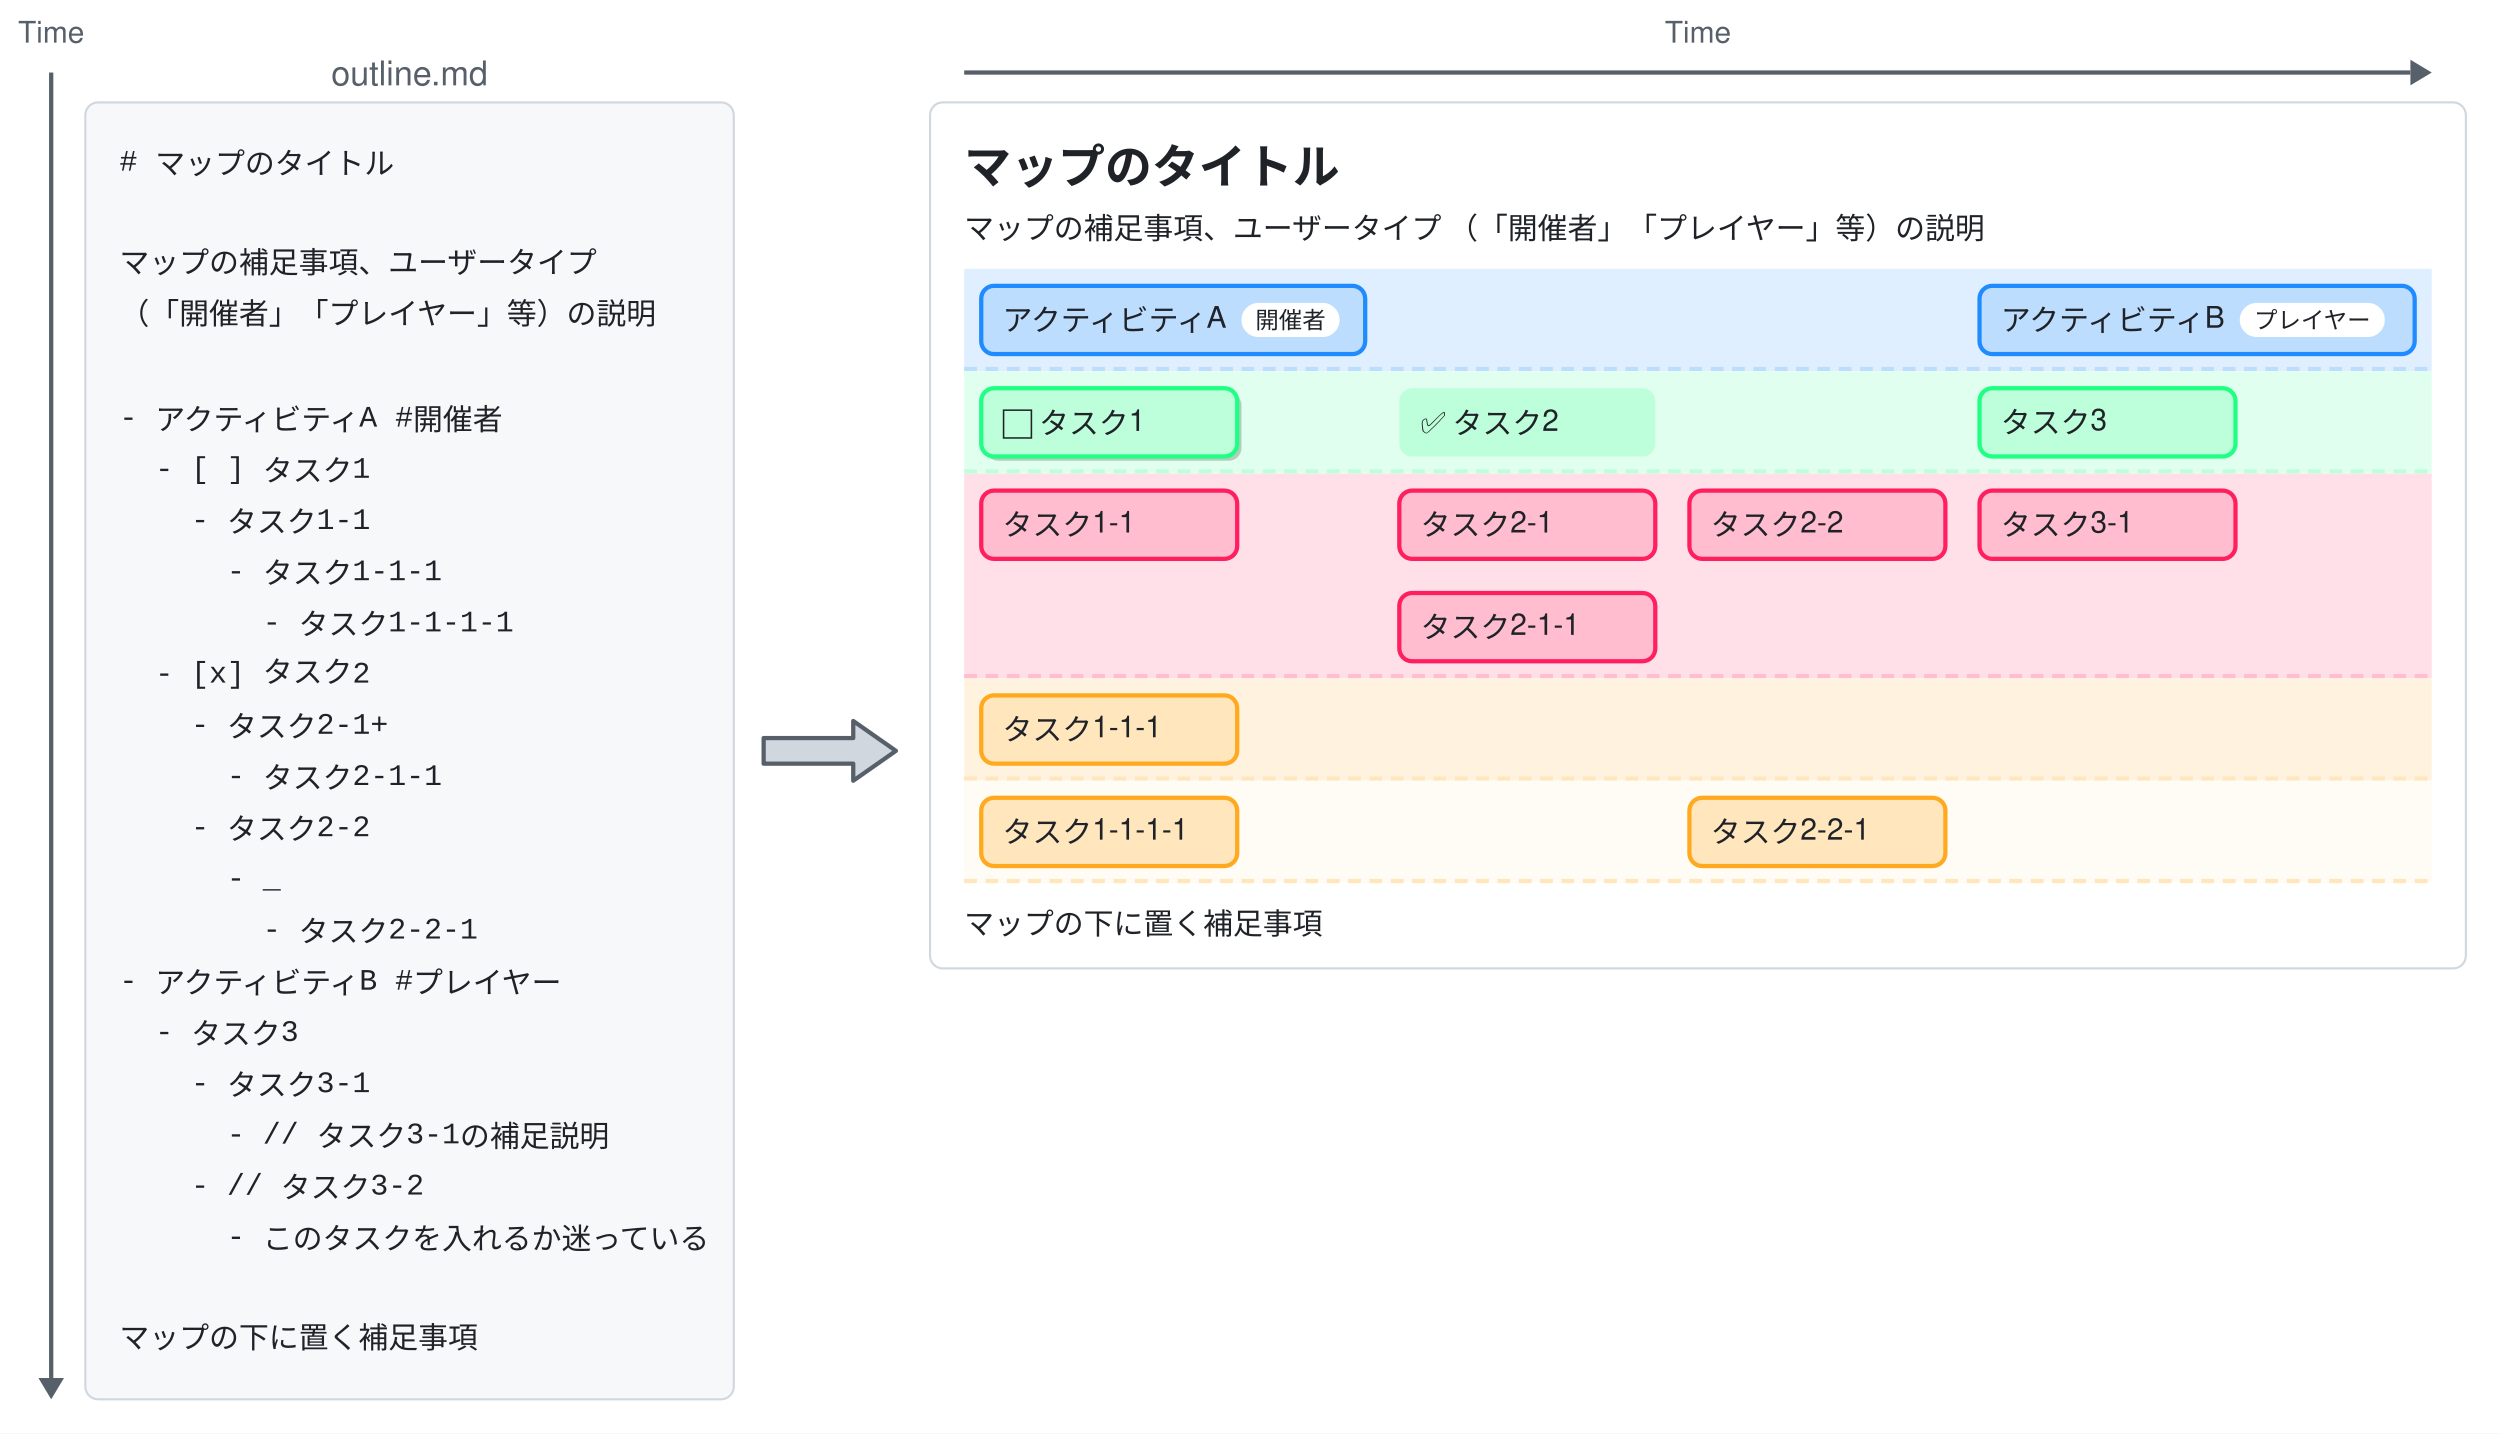
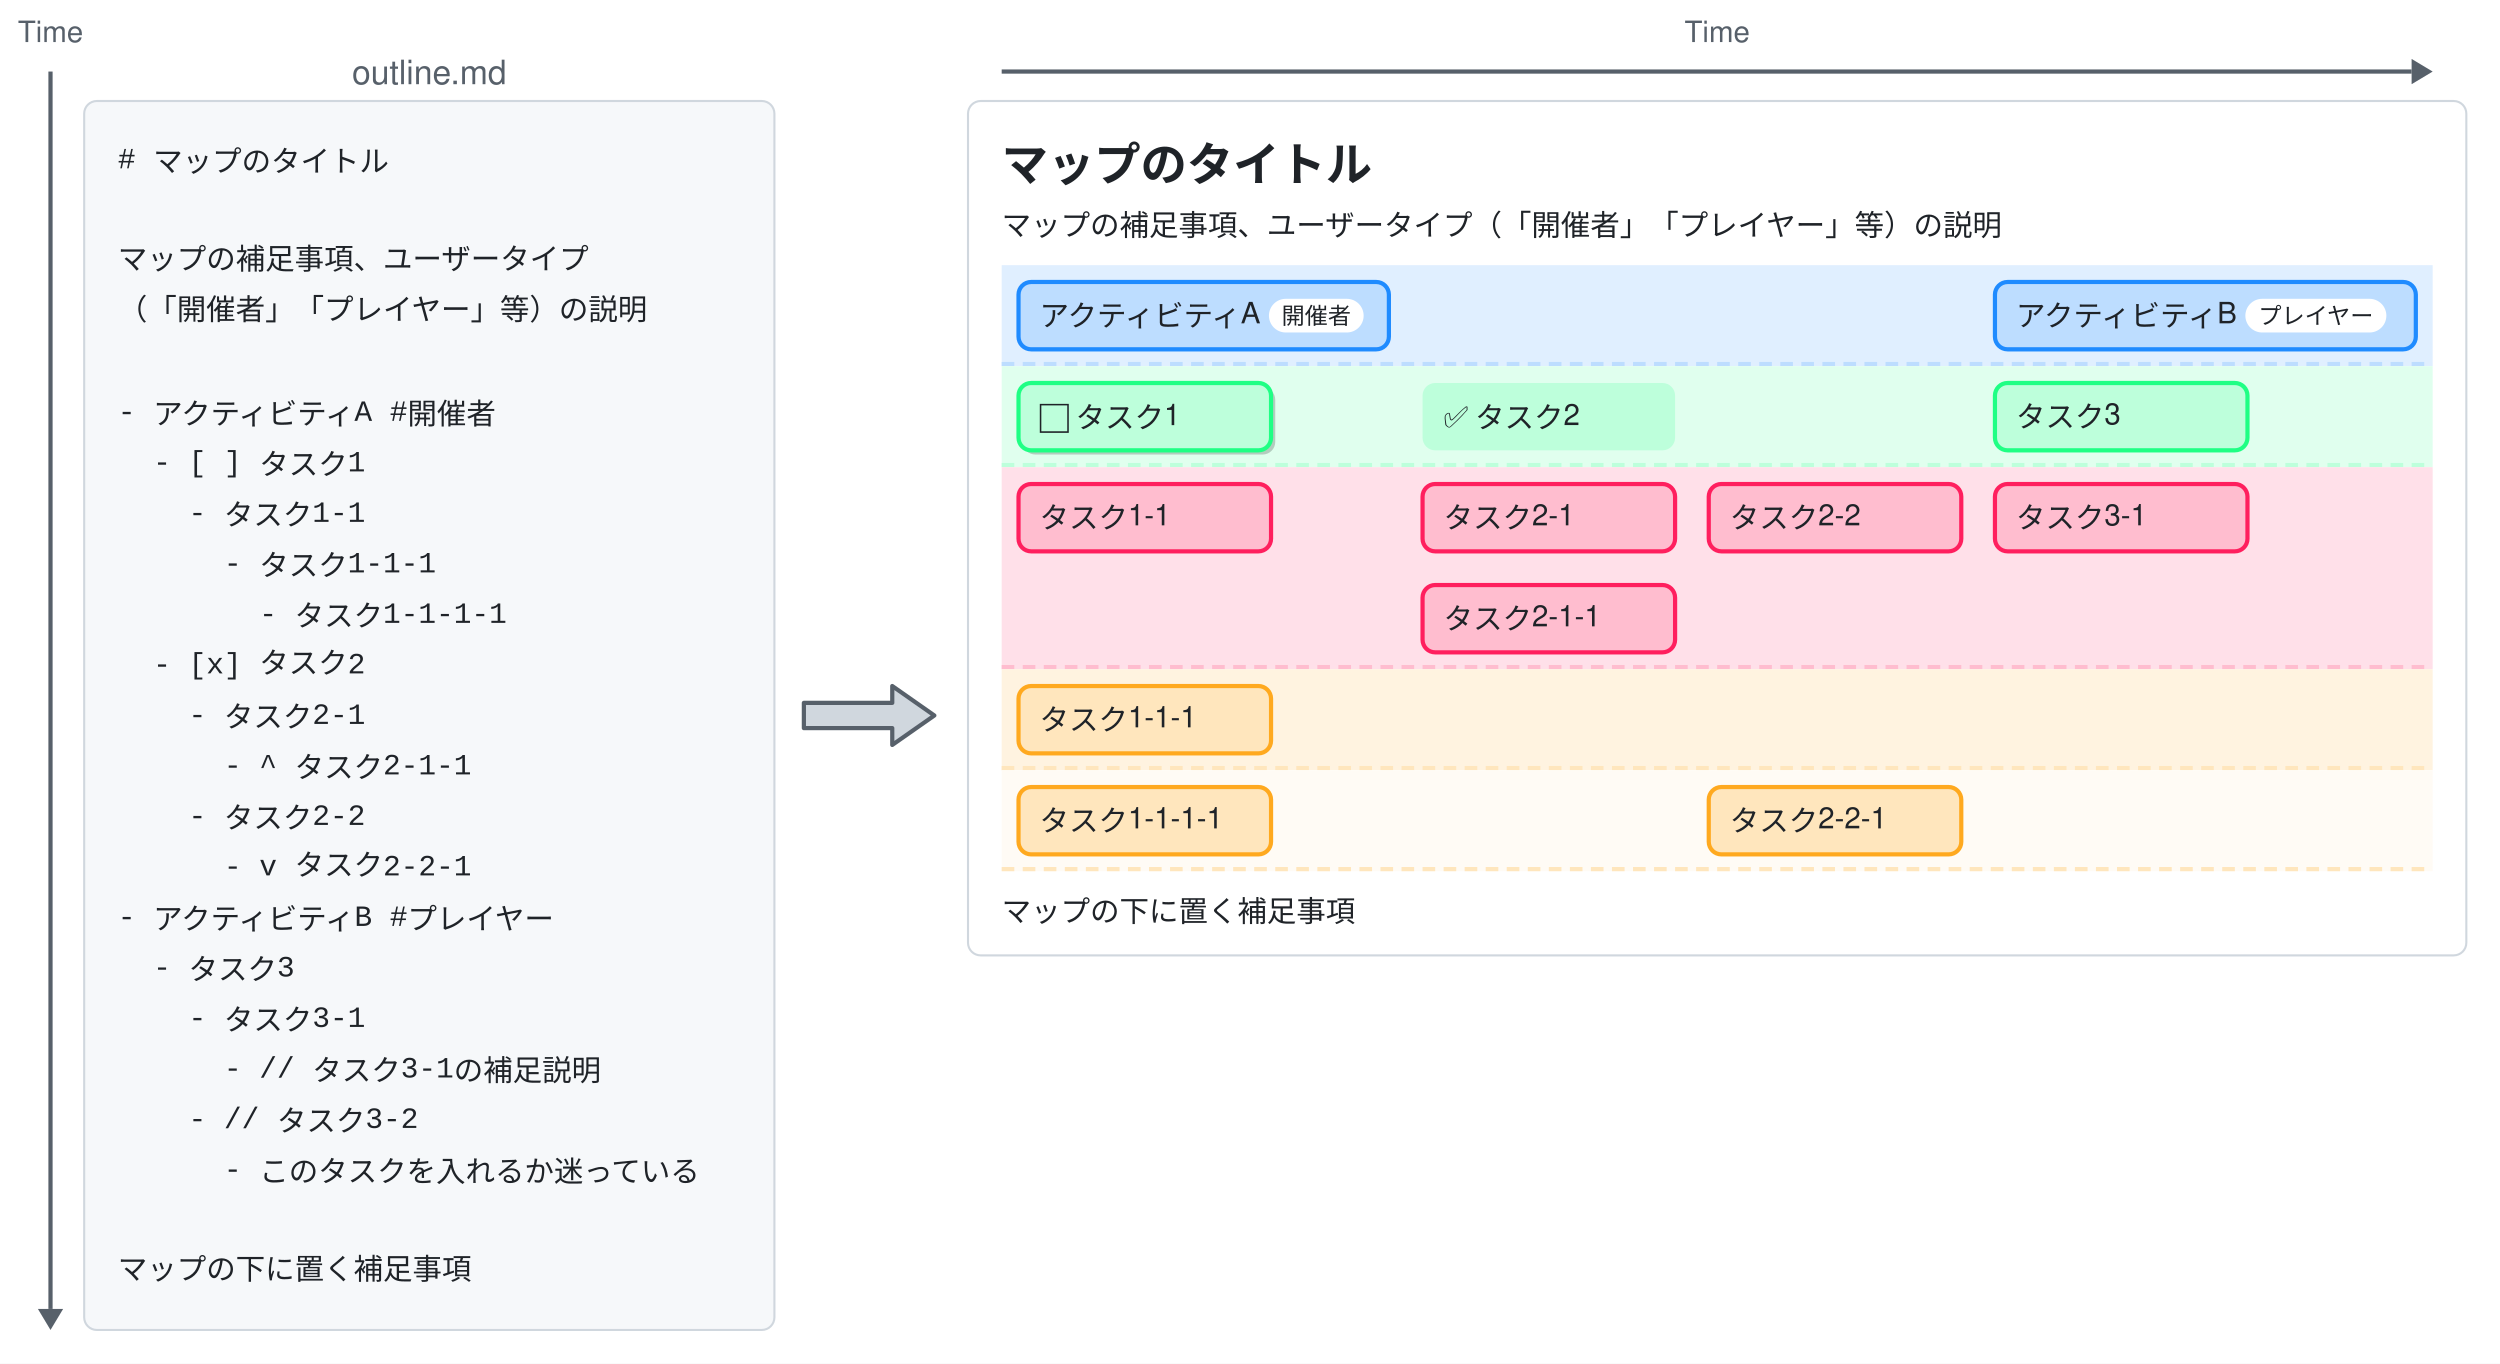
- <svg xmlns="http://www.w3.org/2000/svg" width="1172" height="672" viewBox="0 0 1172 672" font-family="'Segoe UI', Helvetica, Arial, sans-serif" font-size="14">
-   <rect width="1172" height="672" fill="white" />
+ <svg xmlns="http://www.w3.org/2000/svg" width="1188" height="648" viewBox="0 0 1188 648" font-family="'Segoe UI', Helvetica, Arial, sans-serif" font-size="14">
+   <rect width="1188" height="648" fill="white" />
  <text x="24" y="20" text-anchor="middle" font-size="14" fill="#57606a">Time</text>
-   <line x1="24" y1="34" x2="24" y2="646" stroke="#57606a" stroke-width="2" />
-   <polygon points="18,646 24,656 30,646" fill="#57606a" />
-   <text x="192" y="40" text-anchor="middle" font-size="16" fill="#57606a">outline.md</text>
-   <rect x="40" y="48" width="304" height="608" rx="6" fill="#f6f8fa" stroke="#d0d7de" />
+   <line x1="24" y1="34" x2="24" y2="622" stroke="#57606a" stroke-width="2" />
+   <polygon points="18,622 24,632 30,622" fill="#57606a" />
+   <text x="204" y="40" text-anchor="middle" font-size="16" fill="#57606a">outline.md</text>
+   <rect x="40" y="48" width="328" height="584" rx="6" fill="#f6f8fa" stroke="#d0d7de" />
  <text x="56" y="80" font-family="Consolas, 'Courier New', monospace" fill="#1f2328" xml:space="preserve"># マップのタイトル</text>
  <text x="56" y="104" font-family="Consolas, 'Courier New', monospace" fill="#1f2328" xml:space="preserve" />
  <text x="56" y="128" font-family="Consolas, 'Courier New', monospace" fill="#1f2328" xml:space="preserve">マップの補足事項、ユーザータイプ</text>
  <text x="56" y="152" font-family="Consolas, 'Courier New', monospace" fill="#1f2328" xml:space="preserve">（「開催者」「プレイヤー」等）の説明</text>
  <text x="56" y="176" font-family="Consolas, 'Courier New', monospace" fill="#1f2328" xml:space="preserve" />
  <text x="56" y="200" font-family="Consolas, 'Courier New', monospace" fill="#1f2328" xml:space="preserve">- アクティビティA #開催者</text>
  <text x="56" y="224" font-family="Consolas, 'Courier New', monospace" fill="#1f2328" xml:space="preserve">  - [ ] タスク1</text>
  <text x="56" y="248" font-family="Consolas, 'Courier New', monospace" fill="#1f2328" xml:space="preserve">    - タスク1-1</text>
  <text x="56" y="272" font-family="Consolas, 'Courier New', monospace" fill="#1f2328" xml:space="preserve">      - タスク1-1-1</text>
  <text x="56" y="296" font-family="Consolas, 'Courier New', monospace" fill="#1f2328" xml:space="preserve">        - タスク1-1-1-1</text>
  <text x="56" y="320" font-family="Consolas, 'Courier New', monospace" fill="#1f2328" xml:space="preserve">  - [x] タスク2</text>
-   <text x="56" y="344" font-family="Consolas, 'Courier New', monospace" fill="#1f2328" xml:space="preserve">    - タスク2-1+</text>
-   <text x="56" y="368" font-family="Consolas, 'Courier New', monospace" fill="#1f2328" xml:space="preserve">      - タスク2-1-1</text>
+   <text x="56" y="344" font-family="Consolas, 'Courier New', monospace" fill="#1f2328" xml:space="preserve">    - タスク2-1</text>
+   <text x="56" y="368" font-family="Consolas, 'Courier New', monospace" fill="#1f2328" xml:space="preserve">      - ^ タスク2-1-1</text>
  <text x="56" y="392" font-family="Consolas, 'Courier New', monospace" fill="#1f2328" xml:space="preserve">    - タスク2-2</text>
-   <text x="56" y="416" font-family="Consolas, 'Courier New', monospace" fill="#1f2328" xml:space="preserve">      - _</text>
-   <text x="56" y="440" font-family="Consolas, 'Courier New', monospace" fill="#1f2328" xml:space="preserve">        - タスク2-2-1</text>
-   <text x="56" y="464" font-family="Consolas, 'Courier New', monospace" fill="#1f2328" xml:space="preserve">- アクティビティB #プレイヤー</text>
-   <text x="56" y="488" font-family="Consolas, 'Courier New', monospace" fill="#1f2328" xml:space="preserve">  - タスク3</text>
-   <text x="56" y="512" font-family="Consolas, 'Courier New', monospace" fill="#1f2328" xml:space="preserve">    - タスク3-1</text>
-   <text x="56" y="536" font-family="Consolas, 'Courier New', monospace" fill="#1f2328" xml:space="preserve">      - // タスク3-1の補足説明</text>
-   <text x="56" y="560" font-family="Consolas, 'Courier New', monospace" fill="#1f2328" xml:space="preserve">    - // タスク3-2</text>
-   <text x="56" y="584" font-family="Consolas, 'Courier New', monospace" fill="#1f2328" xml:space="preserve">      - このタスクを入れるか迷っている</text>
-   <text x="56" y="608" font-family="Consolas, 'Courier New', monospace" fill="#1f2328" xml:space="preserve" />
-   <text x="56" y="632" font-family="Consolas, 'Courier New', monospace" fill="#1f2328" xml:space="preserve">マップの下に置く補足事項</text>
-   <polygon points="358,346 400,346 400,338 420,352 400,366 400,358 358,358" fill="#d0d7de" stroke="#57606a" stroke-width="2" stroke-linejoin="round" />
-   <text x="796" y="20" text-anchor="middle" font-size="14" fill="#57606a">Time</text>
-   <line x1="452" y1="34" x2="1130" y2="34" stroke="#57606a" stroke-width="2" />
-   <polygon points="1130,28 1140,34 1130,40" fill="#57606a" />
-   <rect x="436" y="48" width="720" height="406" rx="6" fill="white" stroke="#d0d7de" />
-   <text x="452" y="86" font-size="22" font-weight="bold" fill="#1f2328">マップのタイトル</text>
-   <text x="452" y="112" fill="#1f2328">マップの補足事項、ユーザータイプ （「開催者」「プレイヤー」等）の説明</text>
-   <rect x="452" y="126" width="688" height="48" fill="hsl(211, 100%, 94%)" />
-   <line x1="452" y1="173" x2="1140" y2="173" stroke="hsl(211, 100%, 87%)" stroke-width="2" stroke-dasharray="6 4" />
-   <rect x="452" y="174" width="688" height="48" fill="hsl(147, 100%, 94%)" />
-   <line x1="452" y1="221" x2="1140" y2="221" stroke="hsl(147, 100%, 87%)" stroke-width="2" stroke-dasharray="6 4" />
-   <rect x="452" y="222" width="688" height="96" fill="hsl(343, 100%, 94%)" />
-   <line x1="452" y1="317" x2="1140" y2="317" stroke="hsl(343, 100%, 87%)" stroke-width="2" stroke-dasharray="6 4" />
-   <rect x="452" y="318" width="688" height="48" fill="hsl(37, 100%, 94%)" />
-   <line x1="452" y1="365" x2="1140" y2="365" stroke="hsl(37, 100%, 87%)" stroke-width="2" stroke-dasharray="6 4" />
-   <rect x="452" y="366" width="688" height="48" fill="hsl(37, 100%, 98%)" />
-   <line x1="452" y1="413" x2="1140" y2="413" stroke="hsl(37, 100%, 87%)" stroke-width="2" stroke-dasharray="6 4" />
-   <rect x="460" y="134" width="180" height="32" rx="6" fill="hsl(211, 100%, 87%)" stroke="hsl(211, 100%, 56%)" stroke-width="2" />
-   <text x="470" y="155" fill="#1f2328">アクティビティA</text>
-   <rect x="582" y="142" width="46" height="16" rx="8" fill="white" />
-   <text x="605" y="154" text-anchor="middle" font-size="11" fill="#1f2328">開催者</text>
-   <rect x="462" y="184" width="120" height="32" rx="6" fill="rgba(0, 0, 0, 0.2)" />
-   <rect x="460" y="182" width="120" height="32" rx="6" fill="hsl(147, 100%, 87%)" stroke="hsl(147, 100%, 56%)" stroke-width="2" />
-   <text x="470" y="203" fill="#1f2328">⬜ タスク1</text>
-   <rect x="460" y="230" width="120" height="32" rx="6" fill="hsl(343, 100%, 87%)" stroke="hsl(343, 100%, 56%)" stroke-width="2" />
-   <text x="470" y="251" fill="#1f2328">タスク1-1</text>
-   <rect x="460" y="326" width="120" height="32" rx="6" fill="hsl(37, 100%, 87%)" stroke="hsl(37, 100%, 56%)" stroke-width="2" />
-   <text x="470" y="347" fill="#1f2328">タスク1-1-1</text>
-   <rect x="460" y="374" width="120" height="32" rx="6" fill="hsl(37, 100%, 87%)" stroke="hsl(37, 100%, 56%)" stroke-width="2" />
-   <text x="470" y="395" fill="#1f2328">タスク1-1-1-1</text>
-   <rect x="656" y="182" width="120" height="32" rx="6" fill="hsl(147, 100%, 87%)" />
-   <text x="666" y="203" fill="#1f2328">✅ タスク2</text>
-   <rect x="656" y="230" width="120" height="32" rx="6" fill="hsl(343, 100%, 87%)" stroke="hsl(343, 100%, 56%)" stroke-width="2" />
-   <text x="666" y="251" fill="#1f2328">タスク2-1</text>
-   <rect x="656" y="278" width="120" height="32" rx="6" fill="hsl(343, 100%, 87%)" stroke="hsl(343, 100%, 56%)" stroke-width="2" />
-   <text x="666" y="299" fill="#1f2328">タスク2-1-1</text>
-   <rect x="792" y="230" width="120" height="32" rx="6" fill="hsl(343, 100%, 87%)" stroke="hsl(343, 100%, 56%)" stroke-width="2" />
-   <text x="802" y="251" fill="#1f2328">タスク2-2</text>
-   <rect x="792" y="374" width="120" height="32" rx="6" fill="hsl(37, 100%, 87%)" stroke="hsl(37, 100%, 56%)" stroke-width="2" />
-   <text x="802" y="395" fill="#1f2328">タスク2-2-1</text>
-   <rect x="928" y="134" width="204" height="32" rx="6" fill="hsl(211, 100%, 87%)" stroke="hsl(211, 100%, 56%)" stroke-width="2" />
-   <text x="938" y="155" fill="#1f2328">アクティビティB</text>
-   <rect x="1050" y="142" width="68" height="16" rx="8" fill="white" />
-   <text x="1084" y="154" text-anchor="middle" font-size="11" fill="#1f2328">プレイヤー</text>
-   <rect x="928" y="182" width="120" height="32" rx="6" fill="hsl(147, 100%, 87%)" stroke="hsl(147, 100%, 56%)" stroke-width="2" />
-   <text x="938" y="203" fill="#1f2328">タスク3</text>
-   <rect x="928" y="230" width="120" height="32" rx="6" fill="hsl(343, 100%, 87%)" stroke="hsl(343, 100%, 56%)" stroke-width="2" />
-   <text x="938" y="251" fill="#1f2328">タスク3-1</text>
-   <text x="452" y="438" fill="#1f2328">マップの下に置く補足事項</text>
+   <text x="56" y="416" font-family="Consolas, 'Courier New', monospace" fill="#1f2328" xml:space="preserve">      - v タスク2-2-1</text>
+   <text x="56" y="440" font-family="Consolas, 'Courier New', monospace" fill="#1f2328" xml:space="preserve">- アクティビティB #プレイヤー</text>
+   <text x="56" y="464" font-family="Consolas, 'Courier New', monospace" fill="#1f2328" xml:space="preserve">  - タスク3</text>
+   <text x="56" y="488" font-family="Consolas, 'Courier New', monospace" fill="#1f2328" xml:space="preserve">    - タスク3-1</text>
+   <text x="56" y="512" font-family="Consolas, 'Courier New', monospace" fill="#1f2328" xml:space="preserve">      - // タスク3-1の補足説明</text>
+   <text x="56" y="536" font-family="Consolas, 'Courier New', monospace" fill="#1f2328" xml:space="preserve">    - // タスク3-2</text>
+   <text x="56" y="560" font-family="Consolas, 'Courier New', monospace" fill="#1f2328" xml:space="preserve">      - このタスクを入れるか迷っている</text>
+   <text x="56" y="584" font-family="Consolas, 'Courier New', monospace" fill="#1f2328" xml:space="preserve" />
+   <text x="56" y="608" font-family="Consolas, 'Courier New', monospace" fill="#1f2328" xml:space="preserve">マップの下に置く補足事項</text>
+   <polygon points="382,334 424,334 424,326 444,340 424,354 424,346 382,346" fill="#d0d7de" stroke="#57606a" stroke-width="2" stroke-linejoin="round" />
+   <text x="816" y="20" text-anchor="middle" font-size="14" fill="#57606a">Time</text>
+   <line x1="476" y1="34" x2="1146" y2="34" stroke="#57606a" stroke-width="2" />
+   <polygon points="1146,28 1156,34 1146,40" fill="#57606a" />
+   <rect x="460" y="48" width="712" height="406" rx="6" fill="white" stroke="#d0d7de" />
+   <text x="476" y="86" font-size="22" font-weight="bold" fill="#1f2328">マップのタイトル</text>
+   <text x="476" y="112" fill="#1f2328">マップの補足事項、ユーザータイプ
+ （「開催者」「プレイヤー」等）の説明</text>
+   <rect x="476" y="126" width="680" height="48" fill="hsl(211, 100%, 94%)" />
+   <line x1="476" y1="173" x2="1156" y2="173" stroke="hsl(211, 100%, 87%)" stroke-width="2" stroke-dasharray="6 4" />
+   <rect x="476" y="174" width="680" height="48" fill="hsl(147, 100%, 94%)" />
+   <line x1="476" y1="221" x2="1156" y2="221" stroke="hsl(147, 100%, 87%)" stroke-width="2" stroke-dasharray="6 4" />
+   <rect x="476" y="222" width="680" height="96" fill="hsl(343, 100%, 94%)" />
+   <line x1="476" y1="317" x2="1156" y2="317" stroke="hsl(343, 100%, 87%)" stroke-width="2" stroke-dasharray="6 4" />
+   <rect x="476" y="318" width="680" height="48" fill="hsl(37, 100%, 94%)" />
+   <line x1="476" y1="365" x2="1156" y2="365" stroke="hsl(37, 100%, 87%)" stroke-width="2" stroke-dasharray="6 4" />
+   <rect x="476" y="366" width="680" height="48" fill="hsl(37, 100%, 98%)" />
+   <line x1="476" y1="413" x2="1156" y2="413" stroke="hsl(37, 100%, 87%)" stroke-width="2" stroke-dasharray="6 4" />
+   <rect x="484" y="134" width="176" height="32" rx="6" fill="hsl(211, 100%, 87%)" stroke="hsl(211, 100%, 56%)" stroke-width="2" />
+   <text x="494" y="155" fill="#1f2328">アクティビティA</text>
+   <rect x="603" y="142" width="45" height="16" rx="8" fill="white" />
+   <text x="625.5" y="154" text-anchor="middle" font-size="11" fill="#1f2328">開催者</text>
+   <rect x="486" y="184" width="120" height="32" rx="6" fill="rgba(0, 0, 0, 0.2)" />
+   <rect x="484" y="182" width="120" height="32" rx="6" fill="hsl(147, 100%, 87%)" stroke="hsl(147, 100%, 56%)" stroke-width="2" />
+   <text x="494" y="203" fill="#1f2328">⬜ タスク1</text>
+   <rect x="484" y="230" width="120" height="32" rx="6" fill="hsl(343, 100%, 87%)" stroke="hsl(343, 100%, 56%)" stroke-width="2" />
+   <text x="494" y="251" fill="#1f2328">タスク1-1</text>
+   <rect x="484" y="326" width="120" height="32" rx="6" fill="hsl(37, 100%, 87%)" stroke="hsl(37, 100%, 56%)" stroke-width="2" />
+   <text x="494" y="347" fill="#1f2328">タスク1-1-1</text>
+   <rect x="484" y="374" width="120" height="32" rx="6" fill="hsl(37, 100%, 87%)" stroke="hsl(37, 100%, 56%)" stroke-width="2" />
+   <text x="494" y="395" fill="#1f2328">タスク1-1-1-1</text>
+   <rect x="676" y="182" width="120" height="32" rx="6" fill="hsl(147, 100%, 87%)" />
+   <text x="686" y="203" fill="#1f2328">✅ タスク2</text>
+   <rect x="676" y="230" width="120" height="32" rx="6" fill="hsl(343, 100%, 87%)" stroke="hsl(343, 100%, 56%)" stroke-width="2" />
+   <text x="686" y="251" fill="#1f2328">タスク2-1</text>
+   <rect x="676" y="278" width="120" height="32" rx="6" fill="hsl(343, 100%, 87%)" stroke="hsl(343, 100%, 56%)" stroke-width="2" />
+   <text x="686" y="299" fill="#1f2328">タスク2-1-1</text>
+   <rect x="812" y="230" width="120" height="32" rx="6" fill="hsl(343, 100%, 87%)" stroke="hsl(343, 100%, 56%)" stroke-width="2" />
+   <text x="822" y="251" fill="#1f2328">タスク2-2</text>
+   <rect x="812" y="374" width="120" height="32" rx="6" fill="hsl(37, 100%, 87%)" stroke="hsl(37, 100%, 56%)" stroke-width="2" />
+   <text x="822" y="395" fill="#1f2328">タスク2-2-1</text>
+   <rect x="948" y="134" width="200" height="32" rx="6" fill="hsl(211, 100%, 87%)" stroke="hsl(211, 100%, 56%)" stroke-width="2" />
+   <text x="958" y="155" fill="#1f2328">アクティビティB</text>
+   <rect x="1067" y="142" width="67" height="16" rx="8" fill="white" />
+   <text x="1100.5" y="154" text-anchor="middle" font-size="11" fill="#1f2328">プレイヤー</text>
+   <rect x="948" y="182" width="120" height="32" rx="6" fill="hsl(147, 100%, 87%)" stroke="hsl(147, 100%, 56%)" stroke-width="2" />
+   <text x="958" y="203" fill="#1f2328">タスク3</text>
+   <rect x="948" y="230" width="120" height="32" rx="6" fill="hsl(343, 100%, 87%)" stroke="hsl(343, 100%, 56%)" stroke-width="2" />
+   <text x="958" y="251" fill="#1f2328">タスク3-1</text>
+   <text x="476" y="438" fill="#1f2328">マップの下に置く補足事項</text>
</svg>
